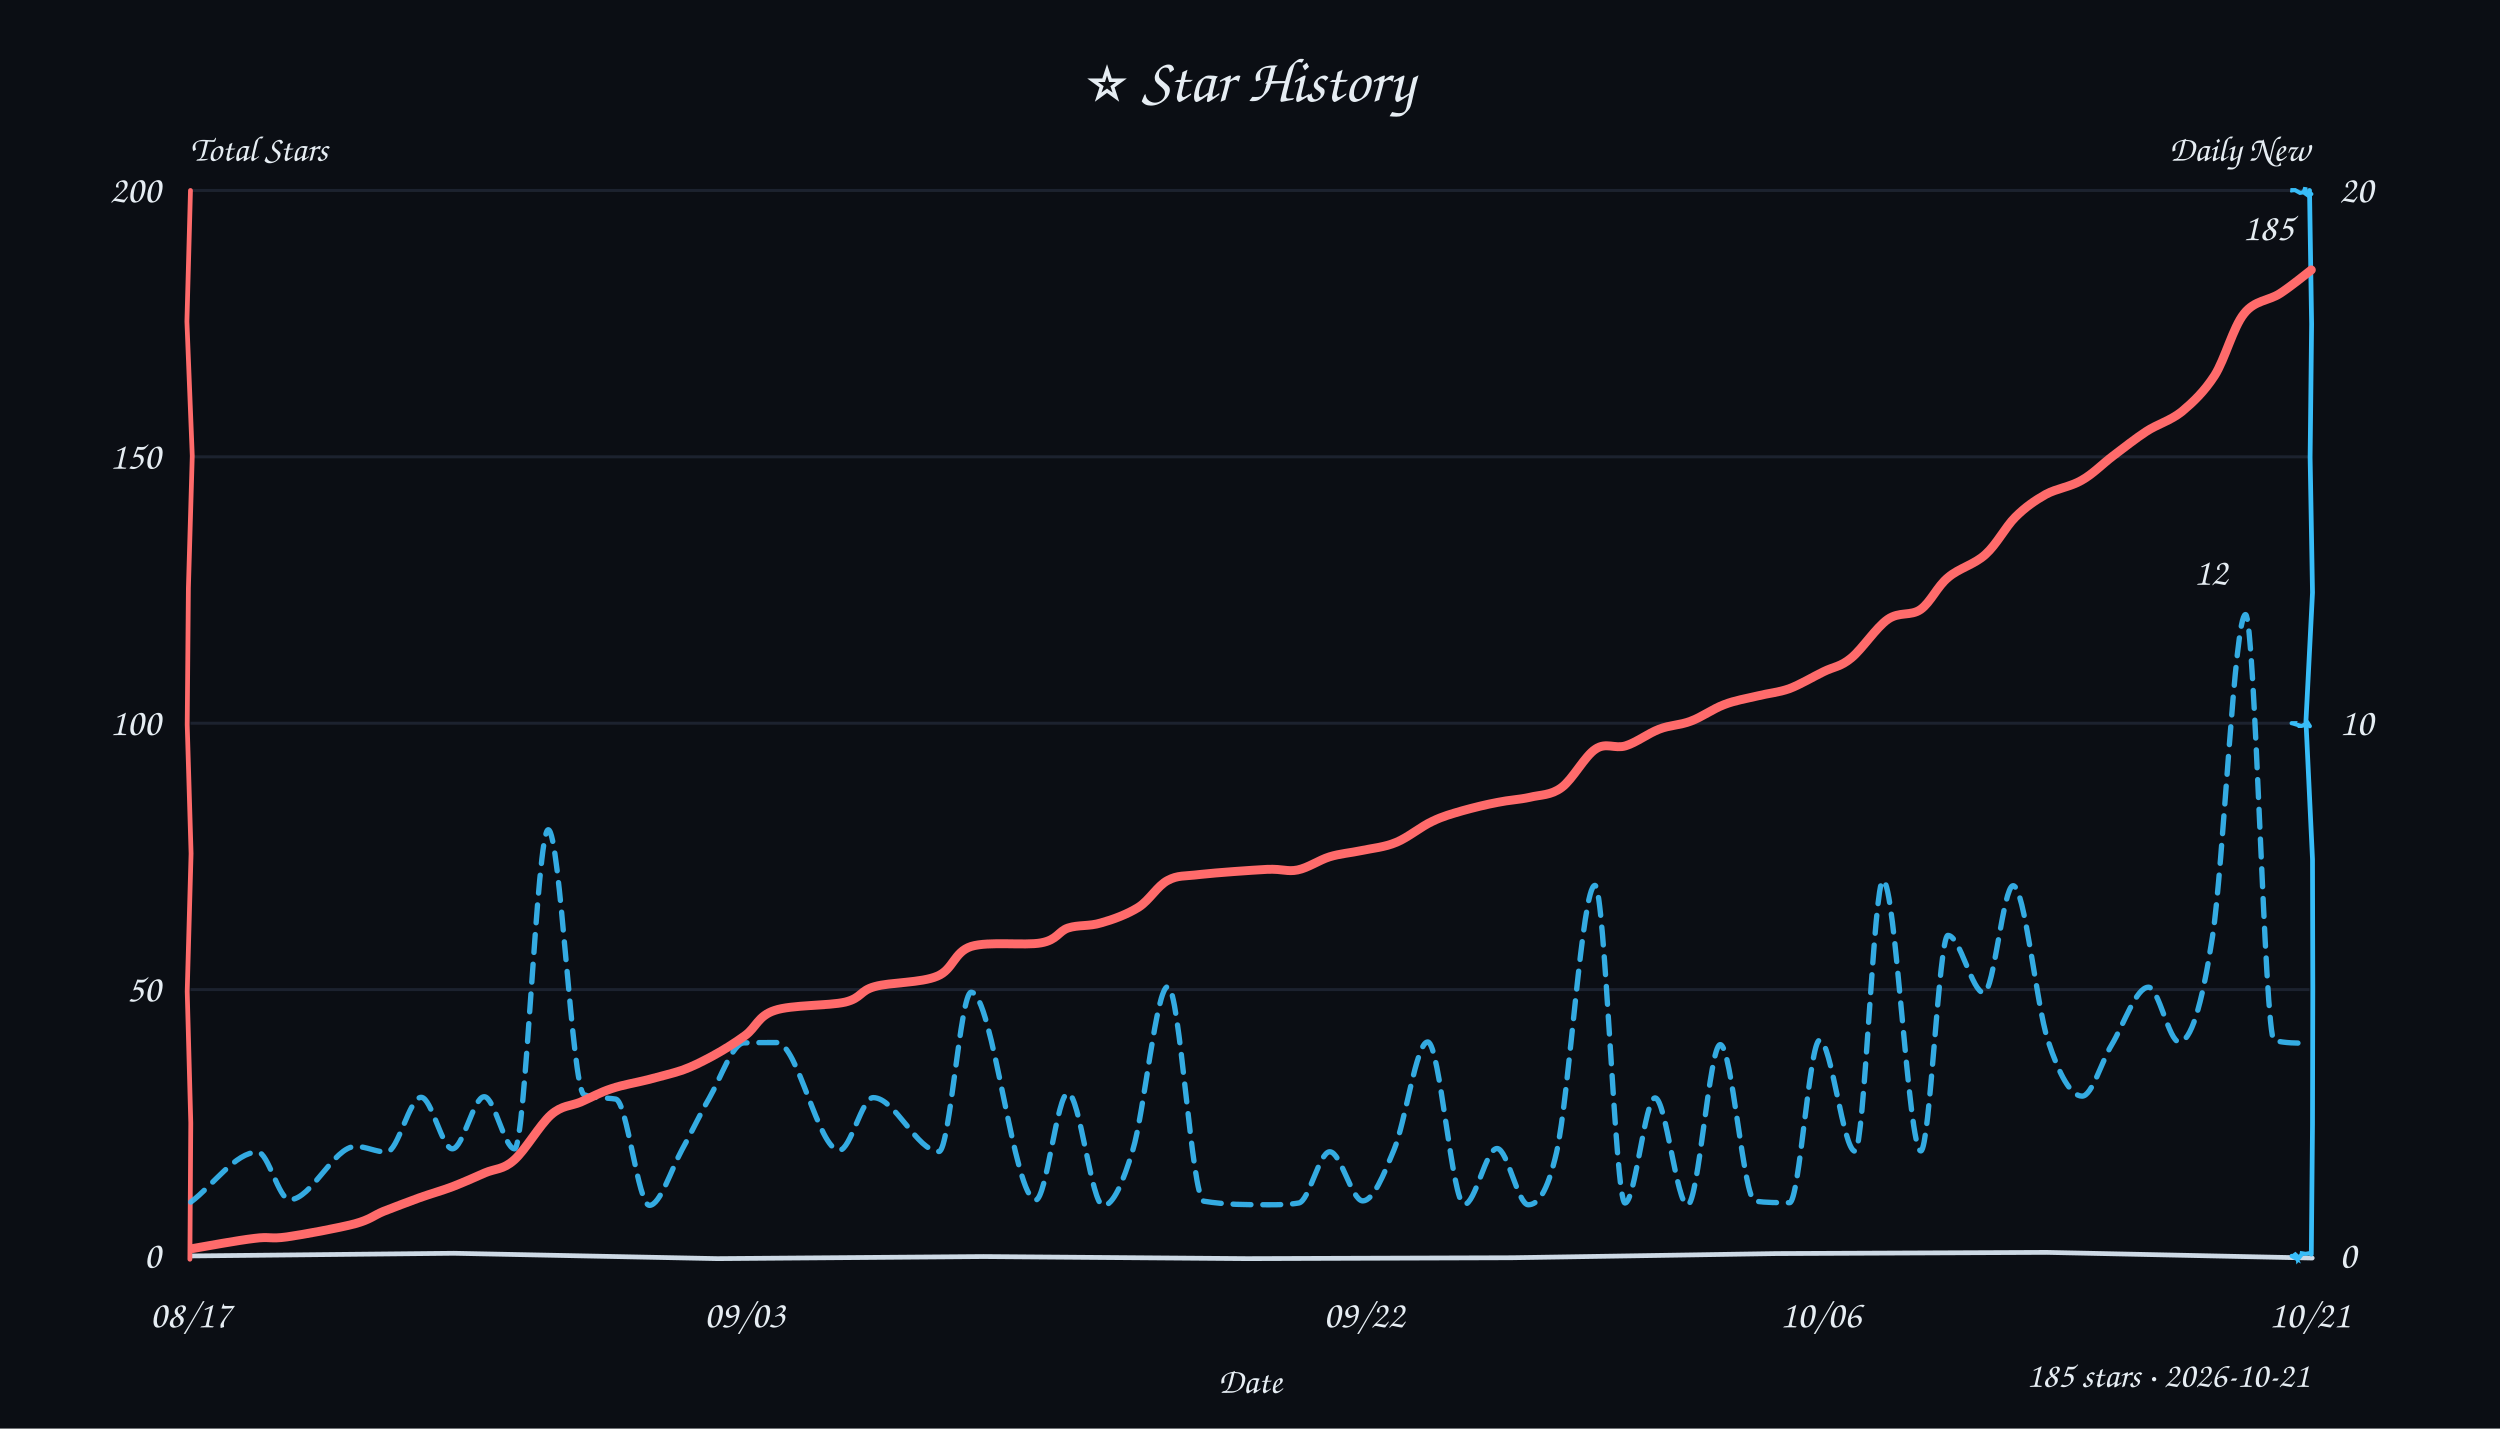
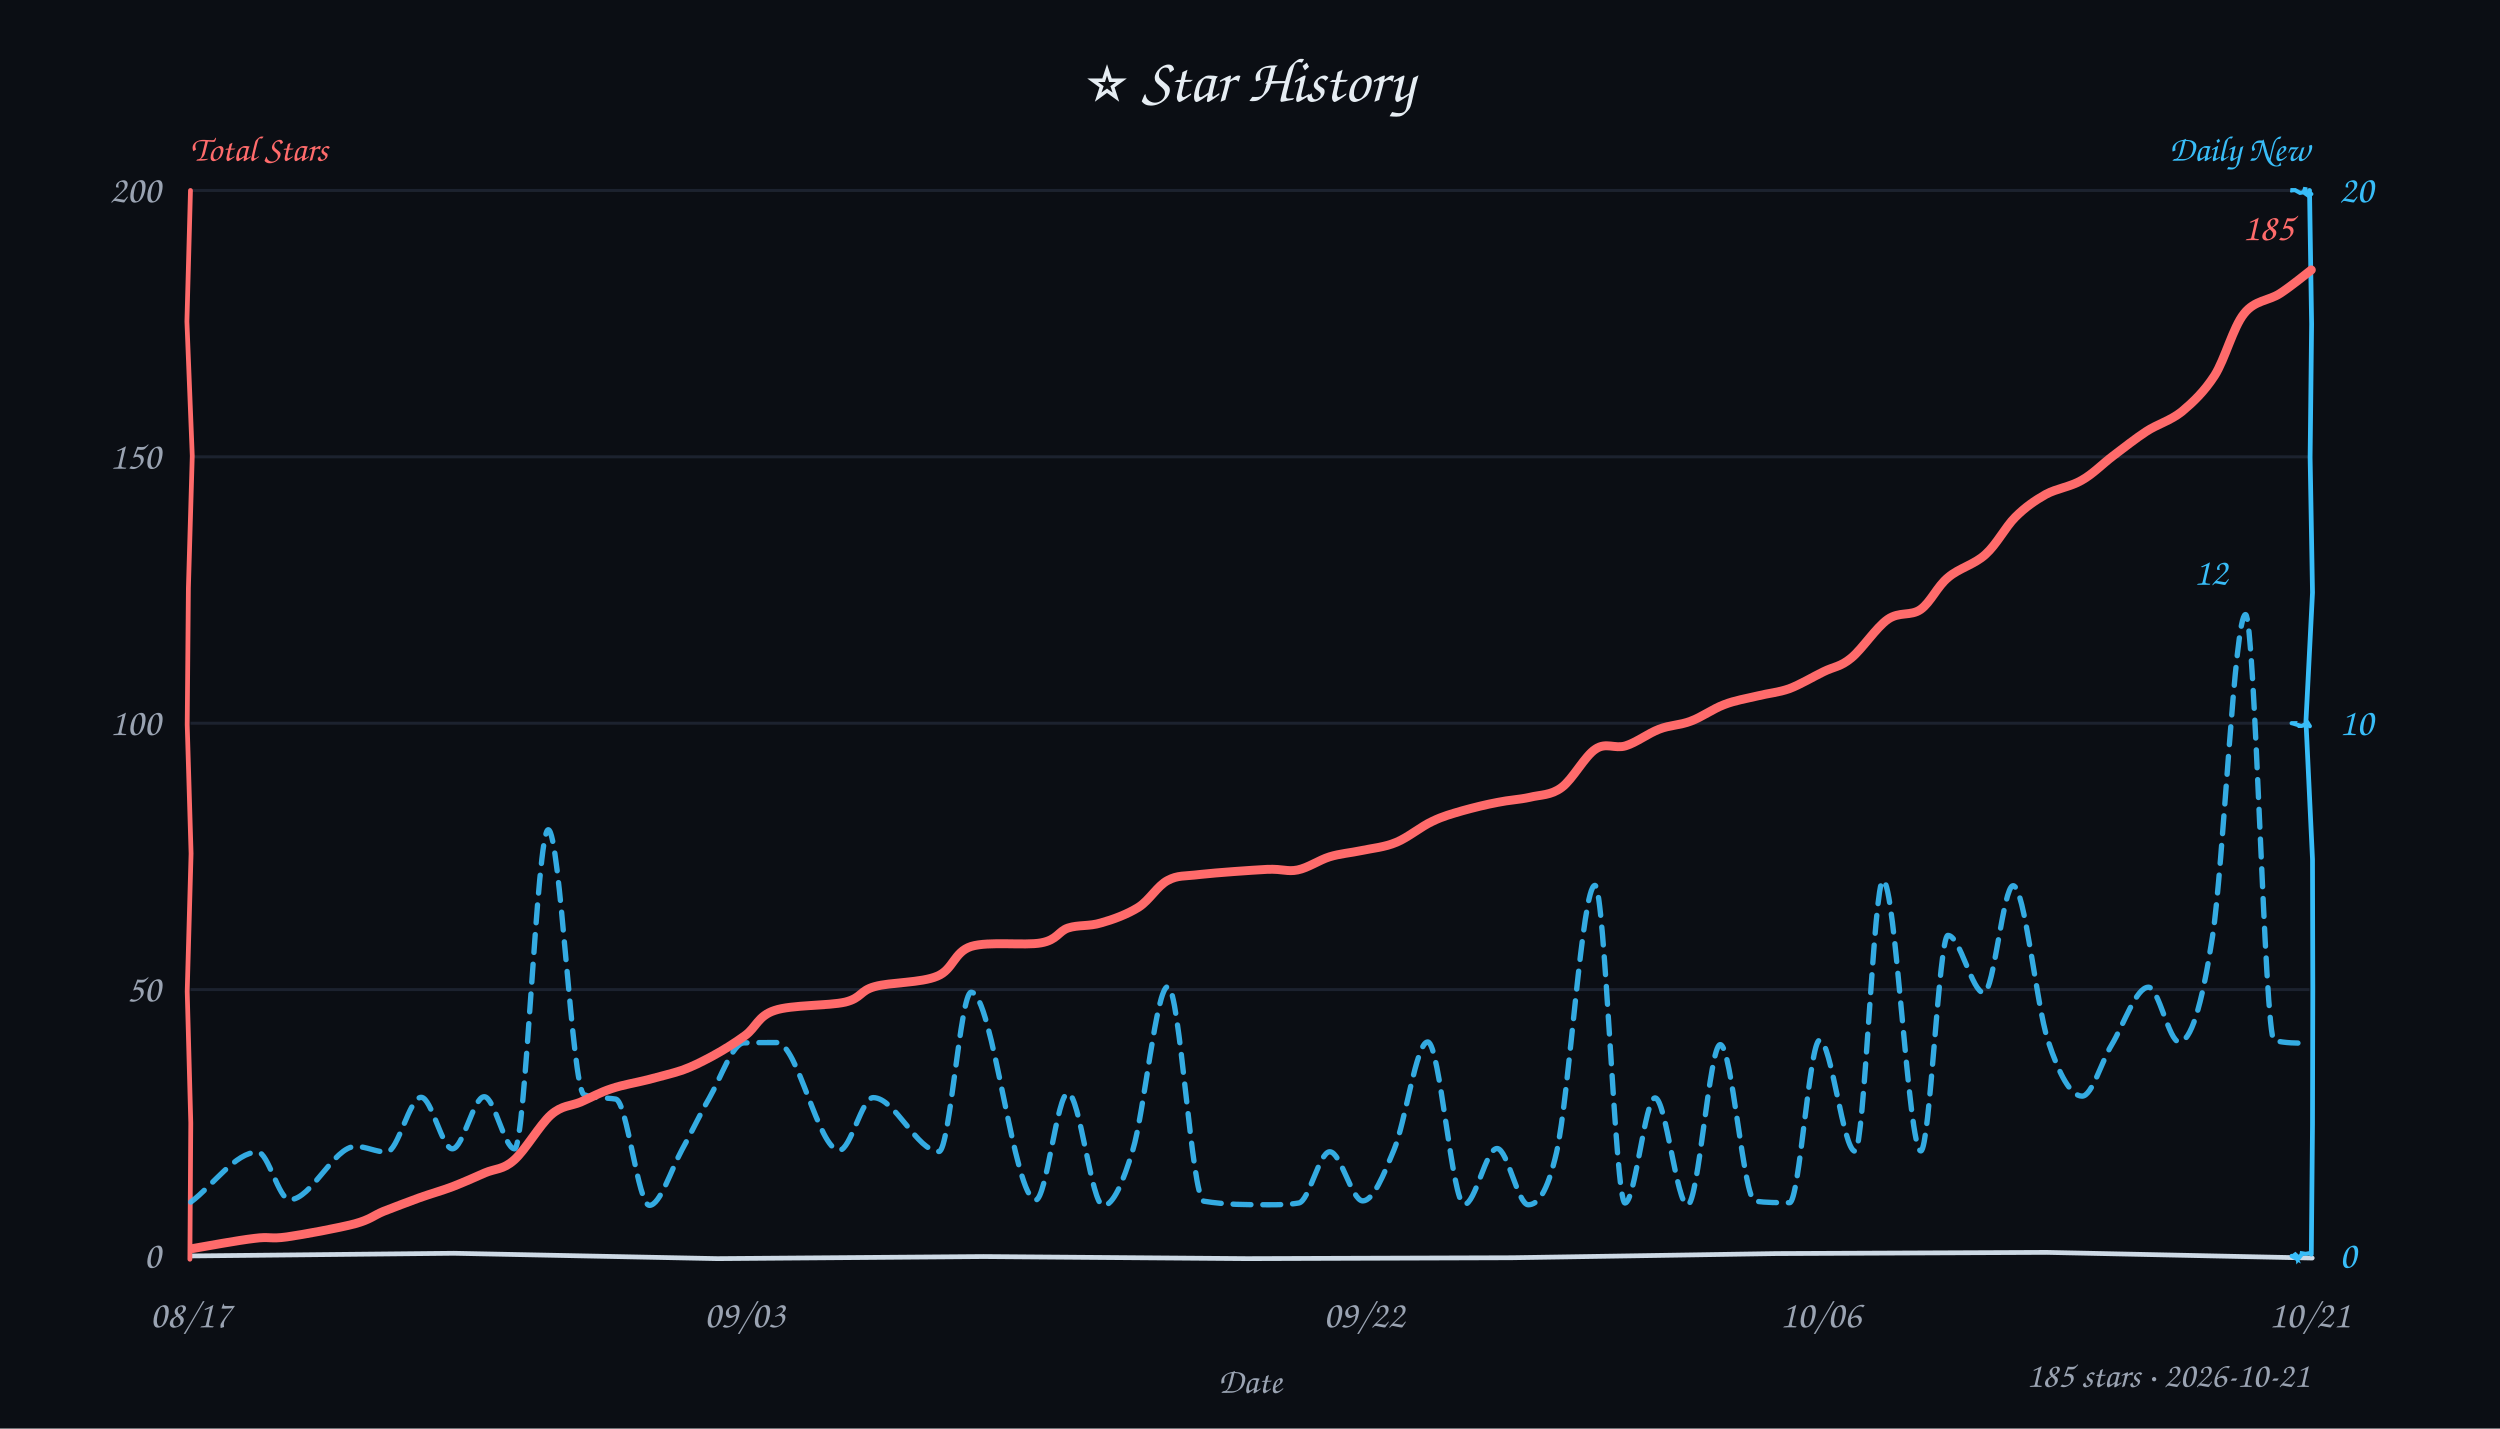
- <svg xmlns="http://www.w3.org/2000/svg" width="840" height="480" viewBox="0 0 840 480">
-   <style>text{font-family:"Comic Sans MS","Comic Sans","Chalkboard SE","Marker Felt","Segoe Print",cursive;fill:#e6edf3}</style>
+ <svg xmlns="http://www.w3.org/2000/svg" width="840" height="480" viewBox="0 0 840 480" fill="#e6edf3">
+   <style>text{font-family:"Comic Sans MS","Comic Sans","Chalkboard SE","Marker Felt","Segoe Print",cursive}</style>
  <rect width="100%" height="100%" fill="#0b0e14" />
  <text x="420" y="34" text-anchor="middle" font-size="21">⭐ Star History</text>
  <text x="64" y="54" font-size="12" font-weight="600" fill="#ff6b6b">Total Stars</text>
  <text x="776" y="54" text-anchor="end" font-size="12" font-weight="600" fill="#38bdf8">Daily New</text>
  <line x1="64" y1="332.5" x2="776" y2="332.5" stroke="#232b3a" stroke-width="1" opacity="0.7" />
  <line x1="64" y1="243.0" x2="776" y2="243.0" stroke="#232b3a" stroke-width="1" opacity="0.7" />
  <line x1="64" y1="153.5" x2="776" y2="153.5" stroke="#232b3a" stroke-width="1" opacity="0.7" />
  <line x1="64" y1="64.0" x2="776" y2="64.0" stroke="#232b3a" stroke-width="1" opacity="0.7" />
  <path d="M 64 422 L 152.5 421.1 L 241.1 422.9 L 330.5 422.2 L 419.1 422.9 L 508.0 422.6 L 596.8 421.2 L 687.7 420.8 L 776.9 422.7" stroke="#cdd9e5" stroke-width="1.6" fill="none" stroke-linecap="round" />
  <path d="M 64 64 L 62.8 108.0 L 64.6 153.2 L 63.3 197.6 L 62.9 243.5 L 64.2 286.8 L 62.9 333.1 L 64.1 377.3 L 63.8 423.1" stroke="#ff6b6b" stroke-width="1.6" fill="none" stroke-linecap="round" data-axis="total" />
  <path d="M 776 64 L 776.7 108.9 L 776.2 153.7 L 777.0 199.1 L 774.8 242.3 L 777.0 288.7 L 777.1 332.0 L 777.0 377.9 L 776.6 421.4" stroke="#38bdf8" stroke-width="1.6" fill="none" stroke-linecap="round" data-axis="daily" />
  <path d="M 770 422 L 771.6 422.9 L 770.8 421.1 L 772.0 422.2 L 772.1 423.1 L 773.3 421.6 L 773.4 421.1 L 774.7 421.3 L 775.8 421.1" stroke="#38bdf8" stroke-width="1.4" fill="none" stroke-linecap="round" />
  <path d="M 770 243 L 770.9 243.0 L 770.8 243.2 L 773.1 243.9 L 772.0 243.9 L 773.3 243.9 L 773.7 243.8 L 775.4 242.9 L 776.1 244.0" stroke="#38bdf8" stroke-width="1.4" fill="none" stroke-linecap="round" />
  <path d="M 770 64 L 769.6 63.9 L 771.2 63.9 L 772.8 64.8 L 774.0 64.6 L 774.7 65.1 L 774.6 63.0 L 774.1 64.4 L 776.6 65.2" stroke="#38bdf8" stroke-width="1.4" fill="none" stroke-linecap="round" />
  <text x="54" y="426.0" text-anchor="end" font-size="13" fill="#9aa3b2">0</text>
  <text x="54" y="336.5" text-anchor="end" font-size="13" fill="#9aa3b2">50</text>
  <text x="54" y="247.0" text-anchor="end" font-size="13" fill="#9aa3b2">100</text>
  <text x="54" y="157.5" text-anchor="end" font-size="13" fill="#9aa3b2">150</text>
  <text x="54" y="68.0" text-anchor="end" font-size="13" fill="#9aa3b2">200</text>
  <text x="786" y="426.0" text-anchor="start" font-size="13" fill="#38bdf8">0</text>
  <text x="786" y="247.0" text-anchor="start" font-size="13" fill="#38bdf8">10</text>
  <text x="786" y="68.0" text-anchor="start" font-size="13" fill="#38bdf8">20</text>
  <text x="64.0" y="446" text-anchor="middle" font-size="13" fill="#9aa3b2">08/17</text>
  <text x="250.2" y="446" text-anchor="middle" font-size="13" fill="#9aa3b2">09/03</text>
  <text x="458.3" y="446" text-anchor="middle" font-size="13" fill="#9aa3b2">09/22</text>
  <text x="611.7" y="446" text-anchor="middle" font-size="13" fill="#9aa3b2">10/06</text>
  <text x="776.0" y="446" text-anchor="middle" font-size="13" fill="#9aa3b2">10/21</text>
  <text x="420" y="468" font-size="12" fill="#9aa3b2" text-anchor="middle">Date</text>
  <path d="M 64.1 403.9 C 71.6 398.3, 79.1 387.1, 86.6 387.1 C 90.1 387.1, 93.7 403.1, 97.3 403.1 C 104.7 403.1, 112.1 385.2, 119.5 385.2 C 123.0 385.2, 126.4 387.1, 129.9 387.1 C 133.7 387.1, 137.6 368.7, 141.5 368.7 C 145.0 368.7, 148.5 386.0, 152.0 386.0 C 155.6 386.0, 159.1 368.5, 162.7 368.5 C 166.1 368.5, 169.5 386.0, 172.9 386.0 C 176.6 386.0, 180.4 278.8, 184.2 278.8 C 188.2 278.8, 192.2 366.1, 196.2 367.8 C 199.8 369.2, 203.3 368.7, 206.9 369.3 C 210.7 370.0, 214.4 405.0, 218.2 405.0 C 221.8 405.0, 225.5 393.0, 229.1 386.4 C 232.2 380.9, 235.2 374.3, 238.3 369.0 C 242.2 362.2, 246.1 350.5, 250.0 350.4 C 253.7 350.3, 257.4 350.3, 261.0 350.3 C 268.0 350.3, 275.0 386.5, 282.0 386.5 C 285.8 386.5, 289.6 368.8, 293.4 368.8 C 300.7 368.8, 308.1 386.9, 315.5 386.9 C 319.1 386.9, 322.7 333.4, 326.3 333.4 C 333.5 333.4, 340.7 403.2, 348.0 403.2 C 351.6 403.2, 355.2 367.3, 358.8 367.3 C 362.8 367.3, 366.7 405.1, 370.7 405.1 C 374.0 405.1, 377.3 397.4, 380.6 386.5 C 384.5 373.7, 388.5 331.5, 392.4 331.5 C 396.4 331.5, 400.4 402.9, 404.5 403.6 C 411.7 404.8, 418.9 404.8, 426.2 404.8 C 429.6 404.8, 433.0 404.8, 436.4 404.2 C 439.8 403.7, 443.3 387.0, 446.8 387.0 C 450.5 387.0, 454.2 403.5, 457.9 403.5 C 461.4 403.5, 464.9 394.8, 468.4 386.3 C 472.2 377.2, 475.9 350.1, 479.7 350.1 C 483.8 350.1, 487.9 404.7, 492.0 404.7 C 495.7 404.7, 499.3 385.9, 503.0 385.9 C 506.5 385.9, 510.0 404.8, 513.5 404.8 C 516.6 404.8, 519.8 401.1, 523.0 387.2 C 527.3 368.2, 531.6 297.5, 535.9 297.5 C 539.3 297.5, 542.7 404.2, 546.0 404.2 C 549.4 404.2, 552.7 368.9, 556.1 368.9 C 559.7 368.9, 563.4 404.9, 567.0 404.9 C 570.7 404.9, 574.4 351.0, 578.0 351.0 C 581.9 351.0, 585.8 403.2, 589.7 403.6 C 593.5 404.1, 597.4 404.1, 601.3 404.1 C 604.6 404.1, 608.0 349.5, 611.4 349.5 C 615.3 349.5, 619.3 386.8, 623.3 386.8 C 626.4 386.8, 629.6 295.8, 632.7 295.8 C 636.9 295.8, 641.2 386.7, 645.4 386.7 C 648.4 386.7, 651.5 314.3, 654.5 314.3 C 658.6 314.3, 662.6 333.6, 666.6 333.6 C 669.9 333.6, 673.1 297.6, 676.4 297.6 C 680.3 297.6, 684.2 337.7, 688.1 349.6 C 691.9 361.1, 695.8 368.3, 699.6 368.3 C 702.9 368.3, 706.2 356.5, 709.5 351.1 C 713.6 344.3, 717.7 331.7, 721.9 331.7 C 725.3 331.7, 728.8 350.1, 732.2 350.1 C 736.0 350.1, 739.7 338.9, 743.4 314.7 C 747.1 290.8, 750.8 206.5, 754.5 206.5 C 757.7 206.5, 760.9 348.7, 764.1 349.6 C 767.9 350.5, 771.6 350.5, 775.4 350.5" fill="none" stroke="#38bdf8" stroke-width="1.8" stroke-dasharray="6 4" stroke-linecap="round" stroke-linejoin="round" opacity="0.9" />
  <path d="M 64.8 419.5 C 68.3 418.9, 80.2 416.7, 85.5 416.1 C 90.7 415.4, 90.7 416.4, 96.4 415.6 C 102.0 414.8, 113.8 412.6, 119.2 411.2 C 124.6 409.7, 125.3 408.5, 128.9 407.0 C 132.5 405.6, 137.0 403.9, 140.8 402.5 C 144.7 401.1, 148.4 400.1, 152.1 398.7 C 155.7 397.3, 159.5 395.6, 162.9 394.1 C 166.4 392.6, 169.0 393.1, 172.7 389.8 C 176.4 386.6, 181.4 377.9, 185.1 374.6 C 188.9 371.3, 191.7 371.7, 195.1 370.3 C 198.5 368.8, 201.7 367.0, 205.4 365.8 C 209.2 364.5, 213.7 363.8, 217.6 362.8 C 221.6 361.7, 225.6 360.8, 229.2 359.6 C 232.8 358.3, 235.5 356.9, 239.1 355.0 C 242.6 353.1, 246.9 350.5, 250.4 347.9 C 254.0 345.3, 254.7 341.3, 260.3 339.5 C 265.8 337.6, 278.4 338.0, 284.0 336.7 C 289.6 335.3, 288.8 332.9, 293.9 331.5 C 299.1 330.0, 309.5 330.3, 314.9 328.0 C 320.3 325.8, 320.5 319.9, 326.3 318.0 C 332.2 316.2, 344.4 317.8, 349.8 316.8 C 355.3 315.8, 355.6 312.9, 358.9 311.8 C 362.3 310.7, 366.0 311.3, 369.9 310.1 C 373.9 309.0, 378.8 307.2, 382.6 304.8 C 386.3 302.4, 388.9 297.6, 392.4 295.8 C 395.8 294.0, 397.8 294.5, 403.4 293.8 C 408.9 293.2, 420.3 292.4, 425.8 292.1 C 431.2 291.9, 432.5 293.0, 436.0 292.3 C 439.5 291.6, 443.2 289.0, 446.7 287.9 C 450.3 286.8, 453.6 286.6, 457.4 285.8 C 461.1 285.0, 465.2 284.7, 469.2 283.0 C 473.1 281.4, 477.5 277.7, 481.2 276.0 C 484.9 274.2, 487.7 273.5, 491.4 272.4 C 495.0 271.4, 499.4 270.3, 503.2 269.6 C 507.0 268.8, 510.4 268.7, 514.0 267.9 C 517.6 267.0, 521.1 267.3, 524.7 264.6 C 528.4 261.9, 532.5 254.0, 536.1 251.7 C 539.6 249.3, 542.6 251.7, 546.2 250.6 C 549.8 249.5, 553.8 246.4, 557.5 245.0 C 561.1 243.6, 564.5 243.7, 568.1 242.3 C 571.7 241.0, 575.5 238.2, 579.2 236.8 C 583.0 235.3, 587.0 234.7, 590.7 233.8 C 594.3 232.9, 597.5 232.7, 601.2 231.4 C 604.9 230.0, 609.2 227.4, 612.7 225.7 C 616.1 224.0, 618.4 224.1, 622.0 221.1 C 625.6 218.2, 630.4 210.8, 634.3 208.1 C 638.2 205.4, 642.0 207.1, 645.3 204.8 C 648.7 202.4, 650.9 197.0, 654.6 194.0 C 658.2 190.9, 663.4 189.7, 667.1 186.3 C 670.9 182.9, 673.8 177.1, 677.1 173.8 C 680.5 170.4, 683.7 168.2, 687.4 166.1 C 691.1 164.1, 695.6 163.6, 699.4 161.4 C 703.2 159.3, 706.5 155.8, 710.1 153.1 C 713.7 150.4, 717.3 147.5, 721.1 145.0 C 724.9 142.5, 729.2 141.4, 733.1 138.3 C 736.9 135.1, 740.6 131.6, 744.1 126.2 C 747.6 120.7, 750.3 110.0, 754.0 105.4 C 757.6 100.8, 762.3 101.1, 766.1 98.6 C 769.8 96.2, 774.9 92.0, 776.6 90.7" fill="none" stroke="#ff6b6b" stroke-width="3" stroke-linecap="round" />
  <text x="770.6" y="80.7" text-anchor="end" font-size="13" font-weight="600" fill="#ff6b6b" stroke="#0b0e14" stroke-width="3" paint-order="stroke" stroke-linejoin="round" data-peak="total">185</text>
  <text x="748.5" y="196.5" text-anchor="end" font-size="13" font-weight="600" fill="#38bdf8" stroke="#0b0e14" stroke-width="3" paint-order="stroke" stroke-linejoin="round" data-peak="daily">12</text>
  <text x="776" y="466" text-anchor="end" font-size="12" fill="#9aa3b2">185 stars · 2026-10-21</text>
</svg>
